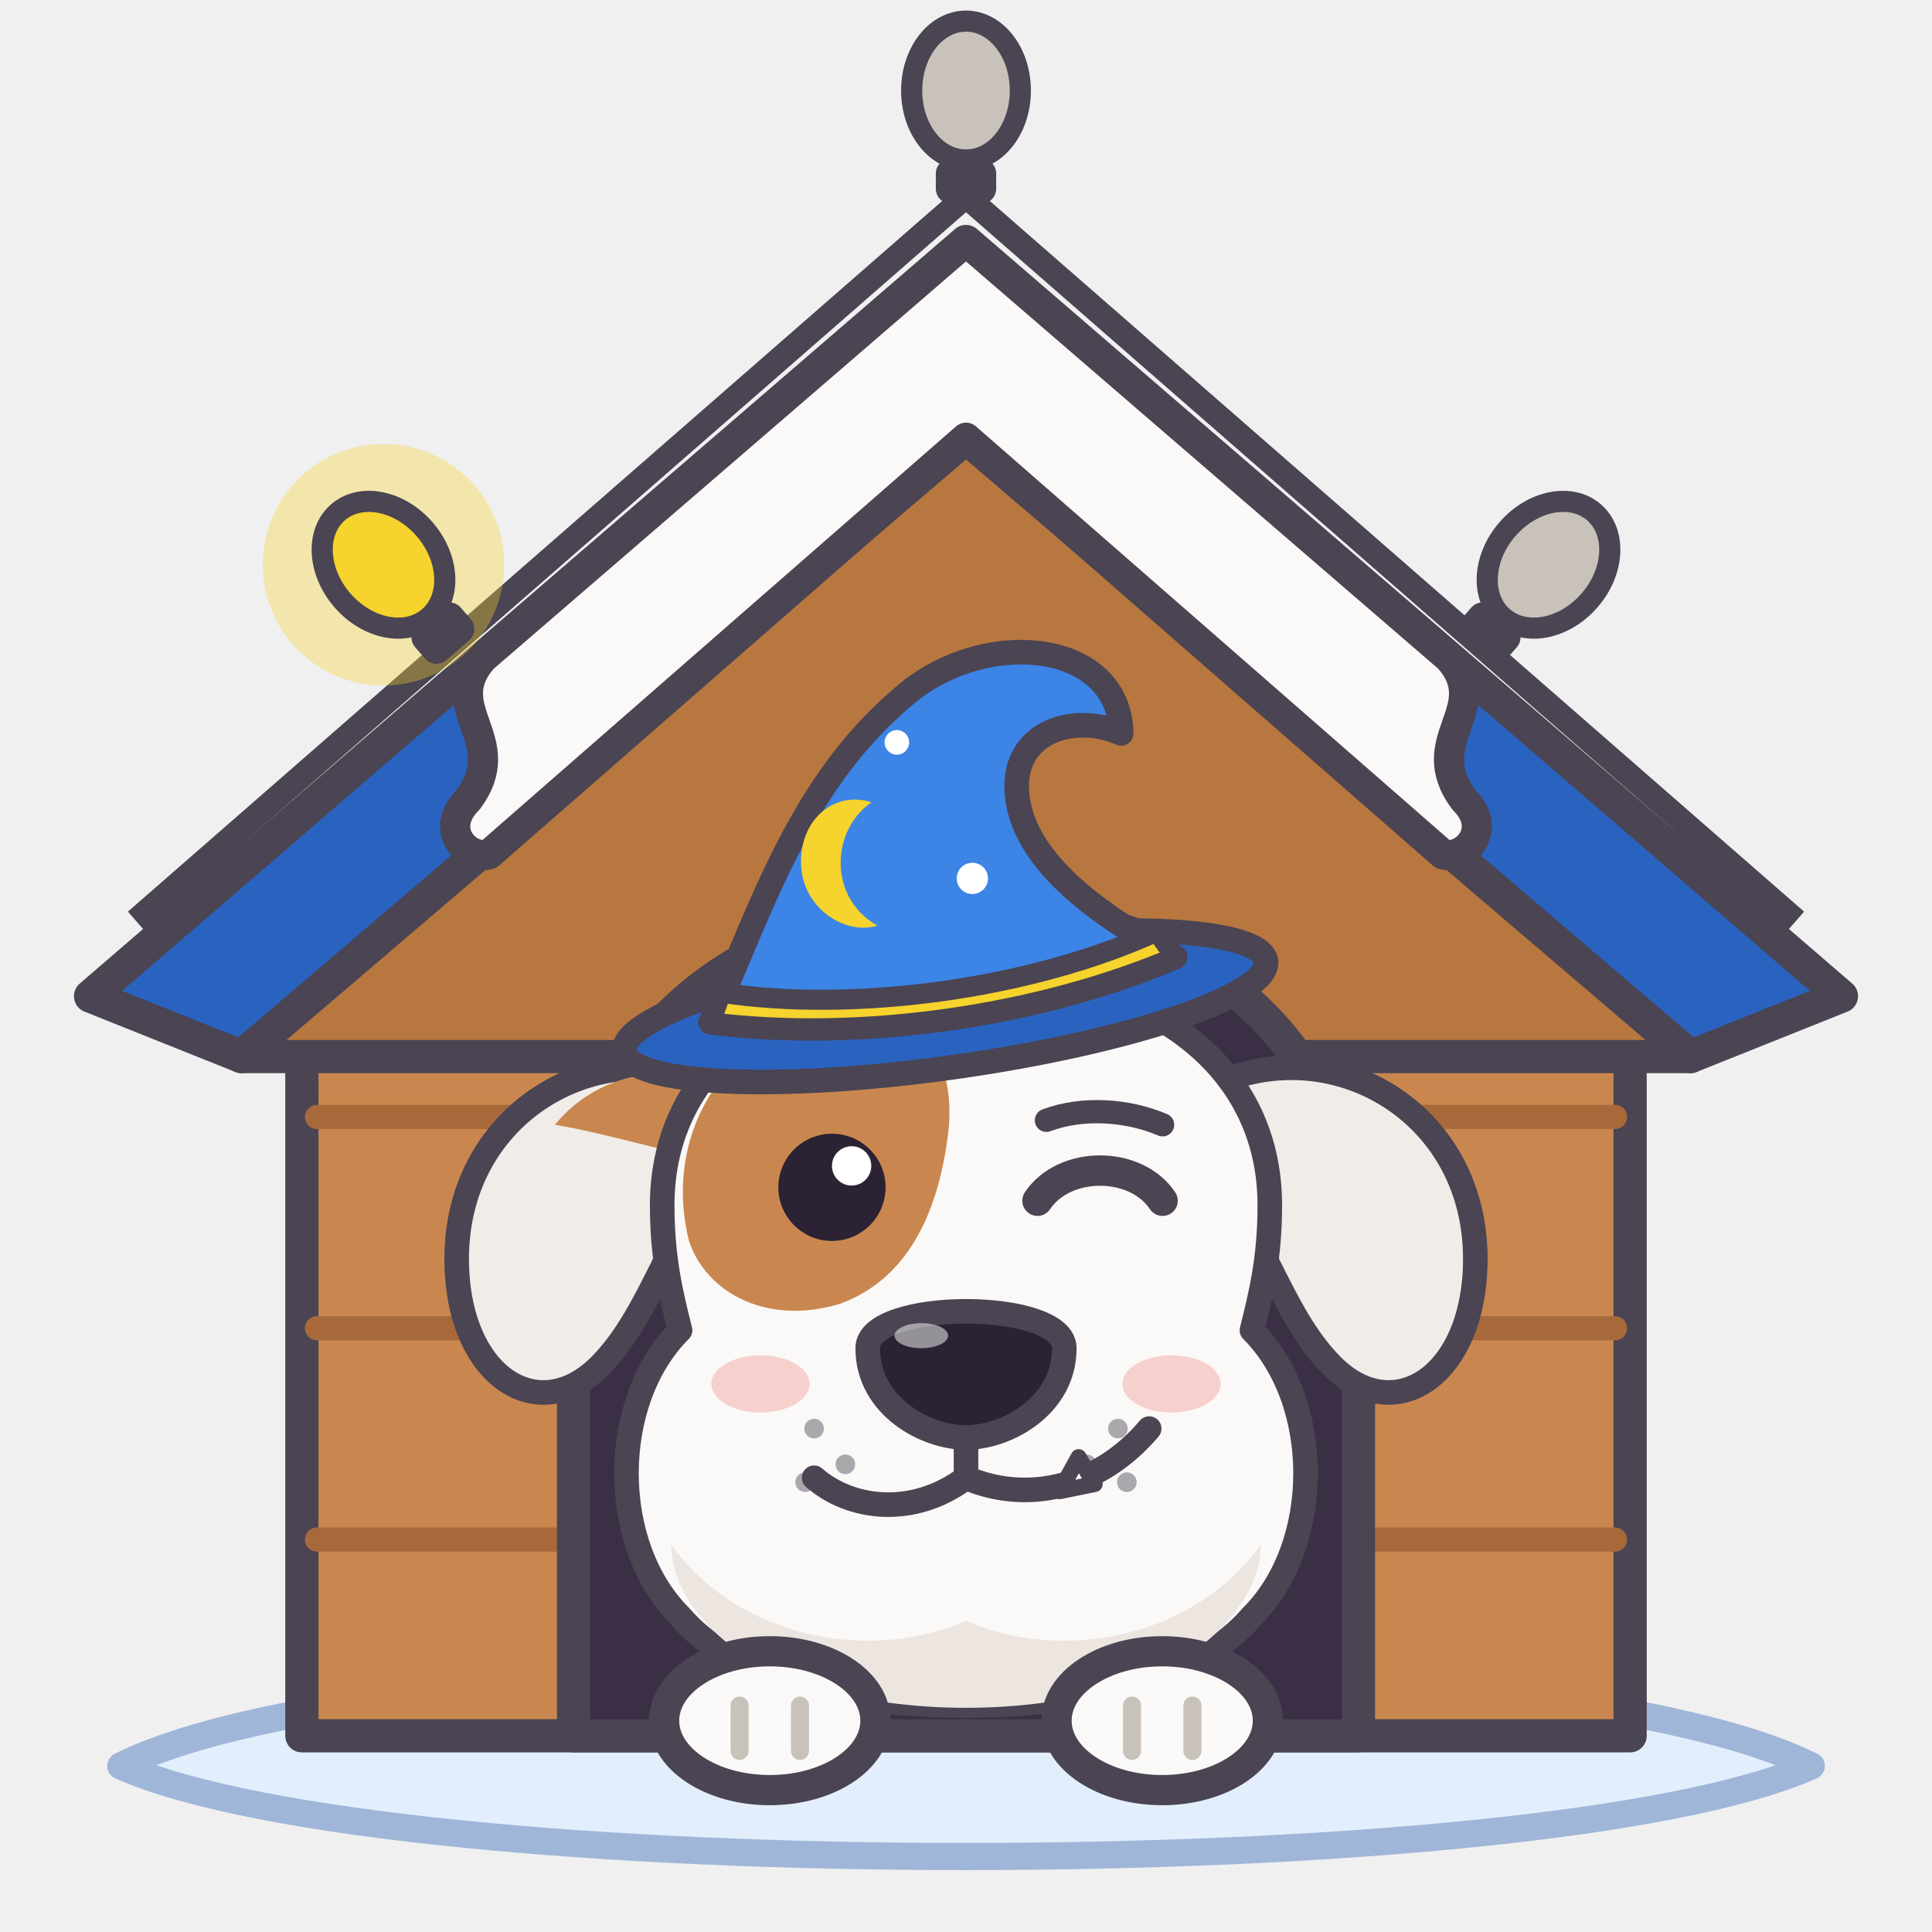
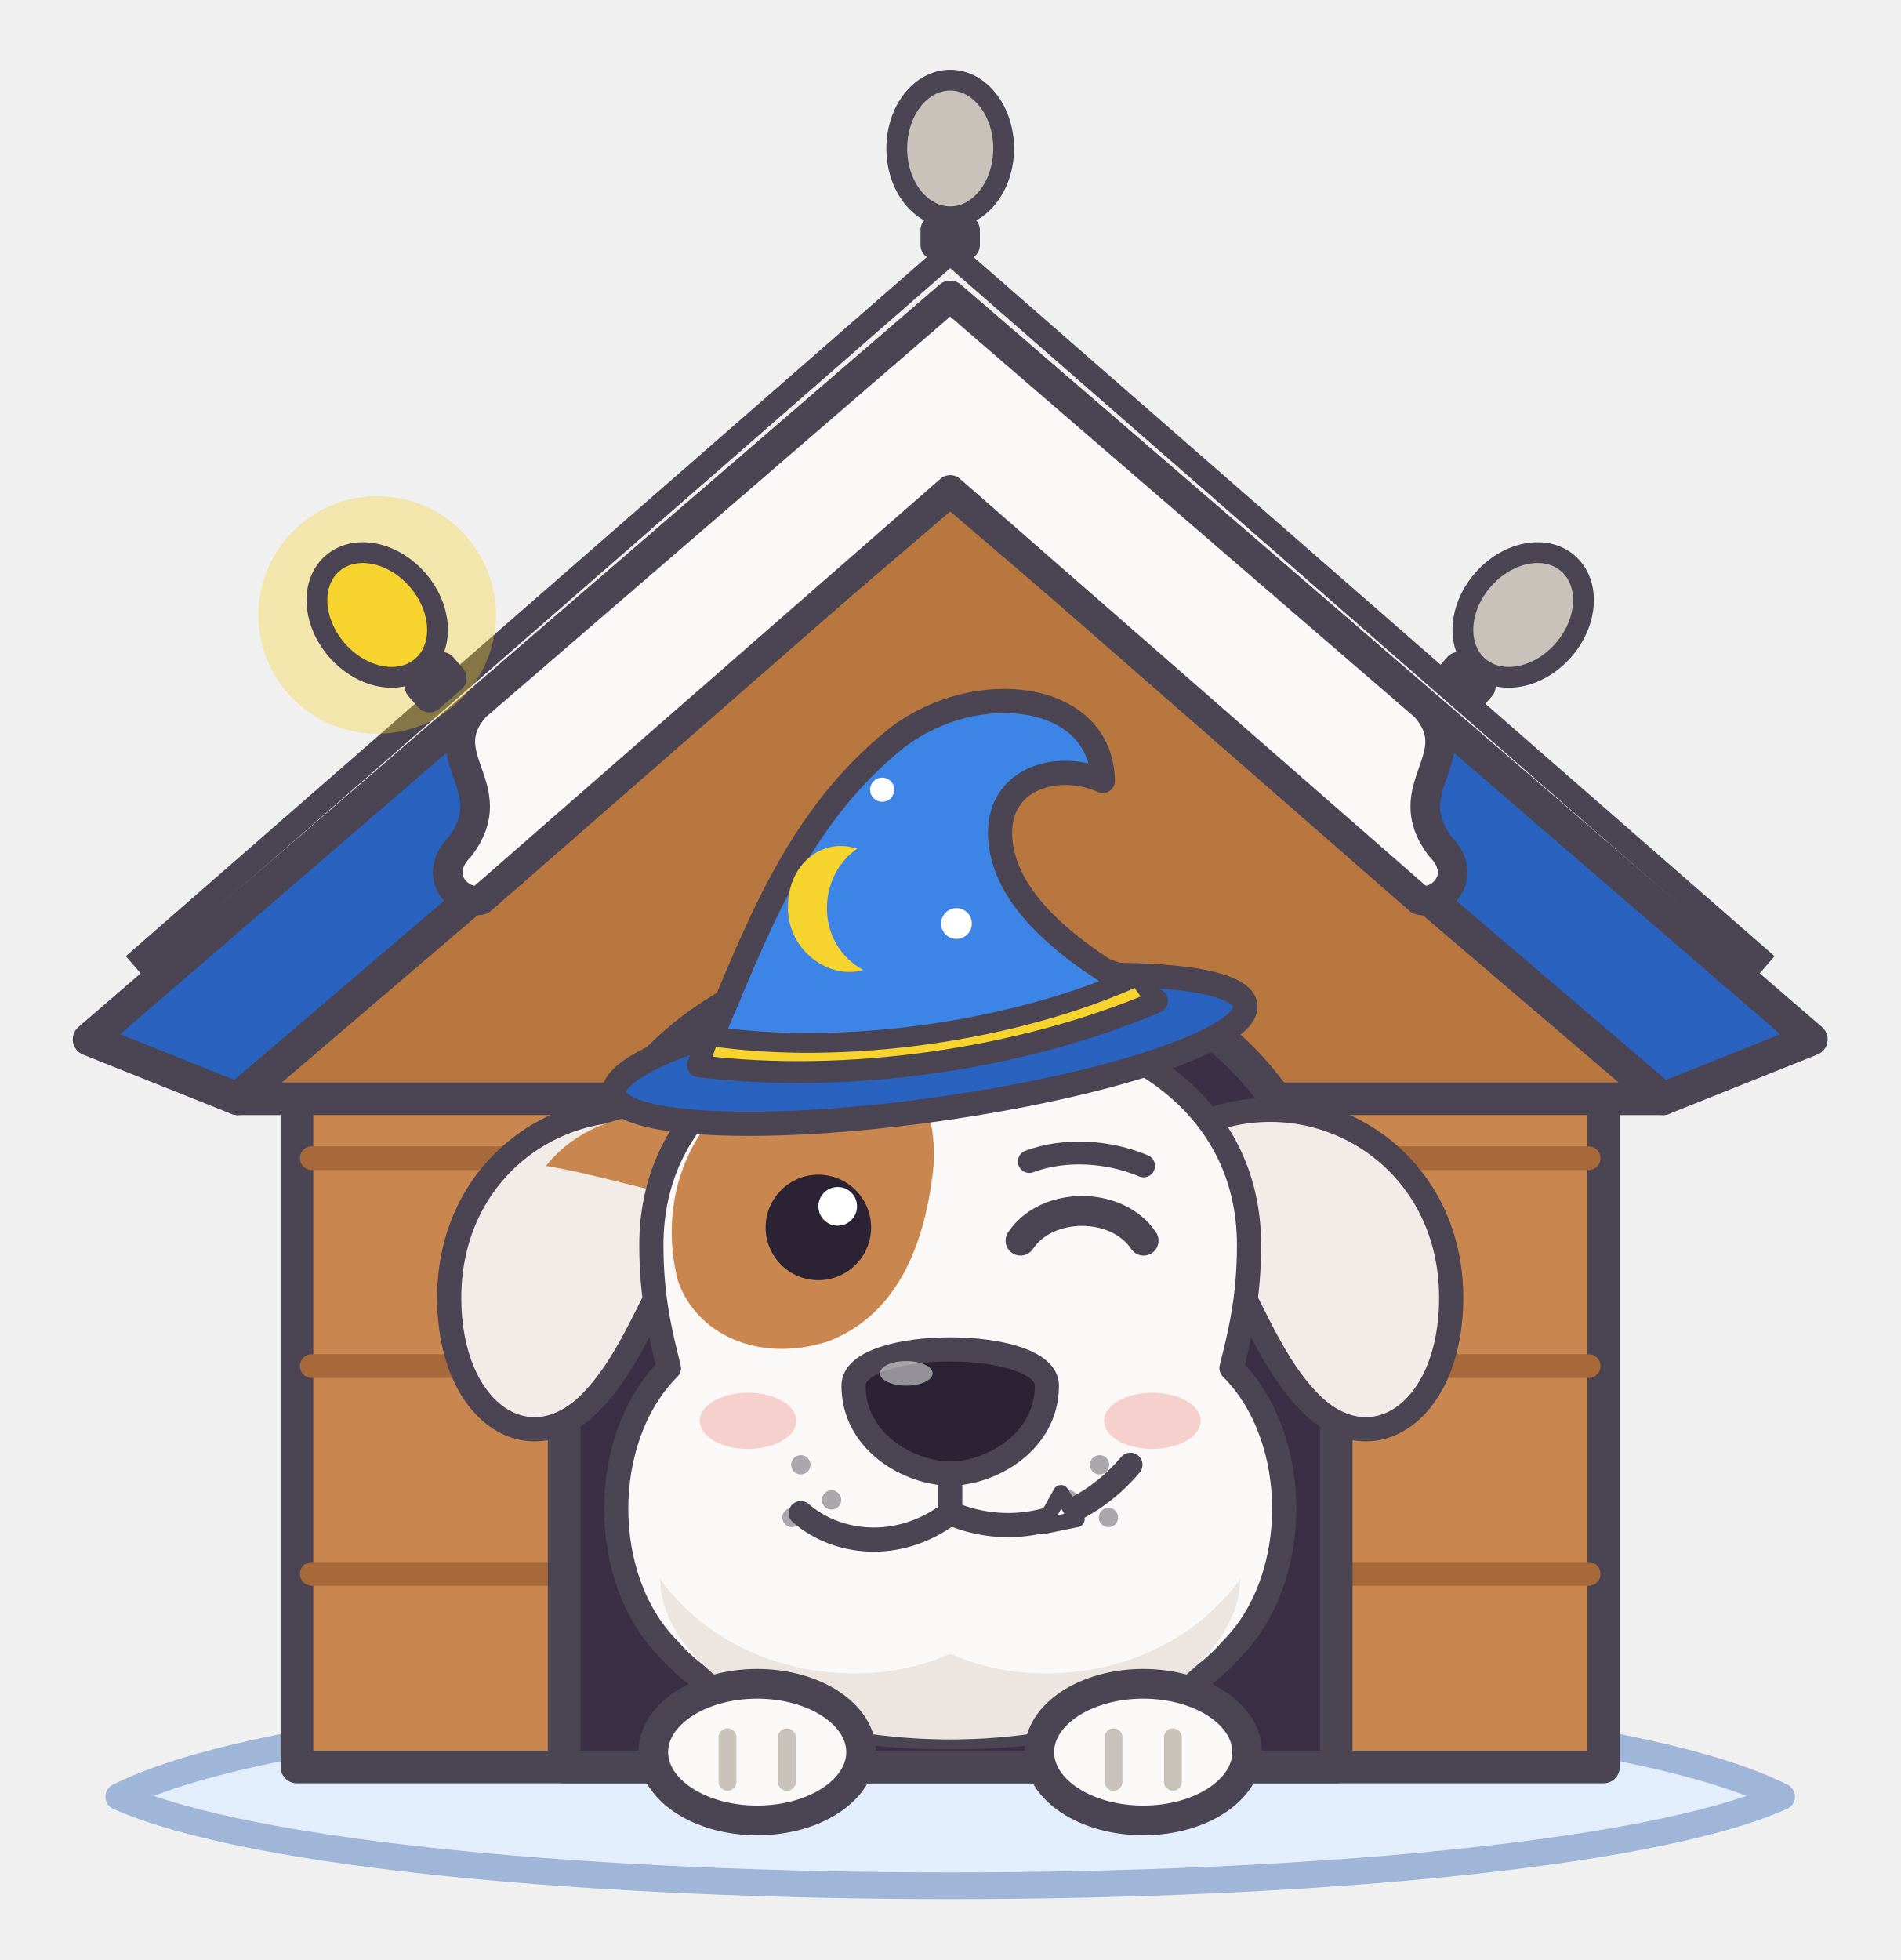
- <svg xmlns="http://www.w3.org/2000/svg" width="128" height="128" viewBox="0 0 128 128">
+ <svg xmlns="http://www.w3.org/2000/svg" width="128" height="132" viewBox="0 -4 128 132">
  <path d="M 8 117 C 26 108, 102 108, 120 117 C 102 125, 26 125, 8 117 Z" fill="#e3eefc" stroke="#9fb6d8" stroke-width="1.8" stroke-linejoin="round" />
  <g stroke="#4a4453" stroke-width="2.2" stroke-linejoin="round" stroke-linecap="round">
    <path d="M 20 60 L 108 60 L 108 115 L 20 115 Z" fill="#c9874f" />
    <g stroke="#a8693a" stroke-width="1.6" fill="none">
      <path d="M 21 74 L 107 74 M 21 88 L 107 88 M 21 102 L 107 102" />
    </g>
    <path d="M 6 66 L 64 16 L 122 66 L 112 70 L 64 29 L 16 70 Z" fill="#2a63bf" />
    <path d="M 64 29 L 112 70 L 16 70 Z" fill="#b8773f" />
    <path d="M 32 43.6 L 64 16 L 96 43.6 C 99 47, 94 49, 97 53 C 99 55, 97 57, 95.6 56.6 L 64 29 L 32.4 56.6 C 31 57, 29 55, 31 53 C 34 49, 29 47, 32 43.6 Z" fill="#fbf9f7" stroke-width="2" />
    <path d="M 38 115 L 38 84 C 38 68, 50 60, 64 60 C 78 60, 90 68, 90 84 L 90 115 Z" fill="#3b2f45" />
  </g>
  <g transform="translate(64 113) scale(0.74) translate(-64 -95.6)">
    <g transform="translate(12.8 -2) scale(0.8)" stroke="#4a4453" stroke-width="2.75" stroke-linejoin="round" stroke-linecap="round">
      <path d="M 35 52 C 22 47, 7 56, 7 72 C 7 85, 16 91, 23 84 C 29 78, 31 68, 37 62 Z" fill="#f1ece8" />
      <path d="M 93 52 C 106 47, 121 56, 121 72 C 121 85, 112 91, 105 84 C 99 78, 97 68, 91 62 Z" fill="#f1ece8" />
      <path d="M 35 52 C 29 50, 22 52, 18 57 C 24 58, 30 60, 36 61 Z" fill="#c9874f" stroke="none" />
      <path d="M 64 40 C 84 40, 98 50, 98 66 C 98 72, 97 76, 96 80 C 104 88, 104 104, 96 112 C 90 119, 78 122, 64 122 C 50 122, 38 119, 32 112 C 24 104, 24 88, 32 80 C 31 76, 30 72, 30 66 C 30 50, 44 40, 64 40 Z" fill="#fbf9f7" />
      <path d="M 31 104 C 39 115, 54 117, 64 112.5 C 74 117, 89 115, 97 104 C 97 110, 91 117, 81 120 C 70 123, 58 123, 47 120 C 37 117, 31 110, 31 104 Z" fill="#ece5e0" stroke="none" />
      <path d="M 33 70 C 30 58, 37 46, 51 44 C 59 43, 63 50, 62 58 C 61 66, 58 74, 50 77 C 42 79.5, 35 76, 33 70 Z" fill="#c9874f" stroke="none" />
      <ellipse cx="41" cy="86" rx="5.5" ry="3.2" fill="#f2a7a1" stroke="none" opacity="0.5" />
      <ellipse cx="87" cy="86" rx="5.5" ry="3.2" fill="#f2a7a1" stroke="none" opacity="0.5" />
      <circle cx="49" cy="64" r="6" fill="#2b2233" stroke="none" />
      <circle cx="51.2" cy="61.6" r="2.2" fill="#ffffff" stroke="none" />
      <path d="M 72 65.5 C 75 61, 83 61, 86 65.5" fill="none" stroke-width="3.4" />
      <path d="M 73 56.5 C 77 55, 82 55.3, 86 57" fill="none" stroke-width="2.6" />
      <g fill="#4a4453" stroke="none" opacity="0.45">
        <circle cx="47" cy="91" r="1.1" />
        <circle cx="50.5" cy="95" r="1.1" />
        <circle cx="46" cy="97" r="1.1" />
        <circle cx="81" cy="91" r="1.1" />
        <circle cx="77.5" cy="95" r="1.1" />
        <circle cx="82" cy="97" r="1.1" />
      </g>
      <path d="M 53 82 C 53 76.5, 75 76.5, 75 82 C 75 88.5, 68.5 92, 64 92 C 59.5 92, 53 88.5, 53 82 Z" fill="#2b2233" />
      <ellipse cx="59" cy="80.6" rx="3" ry="1.4" fill="#ffffff" stroke="none" opacity="0.5" />
      <path d="M 64 92 L 64 96.5" fill="none" />
      <path d="M 64 96.5 C 58 101, 51 100, 47 96.5" fill="none" />
      <path d="M 64 96.5 C 71 99.5, 79 97.5, 84.5 91" fill="none" />
      <path d="M 74.5 98 L 76.6 94.2 L 78.4 97.2 Z" fill="#ffffff" stroke-width="1.8" />
    </g>
    <g stroke="#4a4453" stroke-width="2.2" stroke-linejoin="round" stroke-linecap="round" transform="rotate(-8 62 32)">
      <ellipse cx="62" cy="33" rx="29" ry="5.5" fill="#2a63bf" />
      <path d="M 41 31.5 C 47 22, 52 11, 63 4.5 C 71 0, 82 3, 81 11 C 77 8.5, 71 9.5, 71 15.5 C 71 21.5, 77 27, 83 31.5 C 70 35, 54 35, 41 31.5 Z" fill="#3c84e6" />
      <path d="M 42.3 29 C 54 32.5, 70 32.5, 81.7 29 L 83 31.5 C 70 35, 54 35, 41 31.5 Z" fill="#f6d32d" stroke-width="1.8" />
      <path d="M 58 14 C 54 16, 53 22, 57 25 C 54 25.5, 50.5 22.5, 51 18.5 C 51.5 14.5, 55 12.5, 58 14 Z" fill="#f6d32d" stroke="none" />
      <circle cx="66" cy="22" r="1.4" fill="#ffffff" stroke="none" />
      <circle cx="61" cy="9" r="1.1" fill="#ffffff" stroke="none" />
    </g>
  </g>
  <g stroke="#4a4453" stroke-width="2" fill="#fbf9f7">
    <ellipse cx="51" cy="114" rx="7" ry="4.6" />
    <ellipse cx="77" cy="114" rx="7" ry="4.6" />
  </g>
  <path d="M 49 113 L 49 116 M 53 113 L 53 116 M 75 113 L 75 116 M 79 113 L 79 116" stroke="#c9c2bb" stroke-width="1.2" stroke-linecap="round" />
  <path d="M 9 61 L 64 13 L 119 61" fill="none" stroke="#4a4453" stroke-width="1.6" stroke-linejoin="round" />
  <g transform="translate(30 42.7) rotate(-41)">
    <circle cx="0" cy="-7" r="8" fill="#f6d32d" opacity="0.35" />
    <rect x="-2" y="-2.5" width="4" height="3" rx="1" fill="#4a4453" />
    <ellipse cx="0" cy="-7" rx="3.6" ry="4.6" fill="#f6d32d" stroke="#4a4453" stroke-width="1.4" />
  </g>
  <g transform="translate(64 13) rotate(0)">
    <rect x="-2" y="-2.5" width="4" height="3" rx="1" fill="#4a4453" />
    <ellipse cx="0" cy="-7" rx="3.6" ry="4.6" fill="#c9c2bb" stroke="#4a4453" stroke-width="1.4" />
  </g>
  <g transform="translate(98 42.7) rotate(41)">
    <rect x="-2" y="-2.5" width="4" height="3" rx="1" fill="#4a4453" />
    <ellipse cx="0" cy="-7" rx="3.6" ry="4.6" fill="#c9c2bb" stroke="#4a4453" stroke-width="1.4" />
  </g>
</svg>
